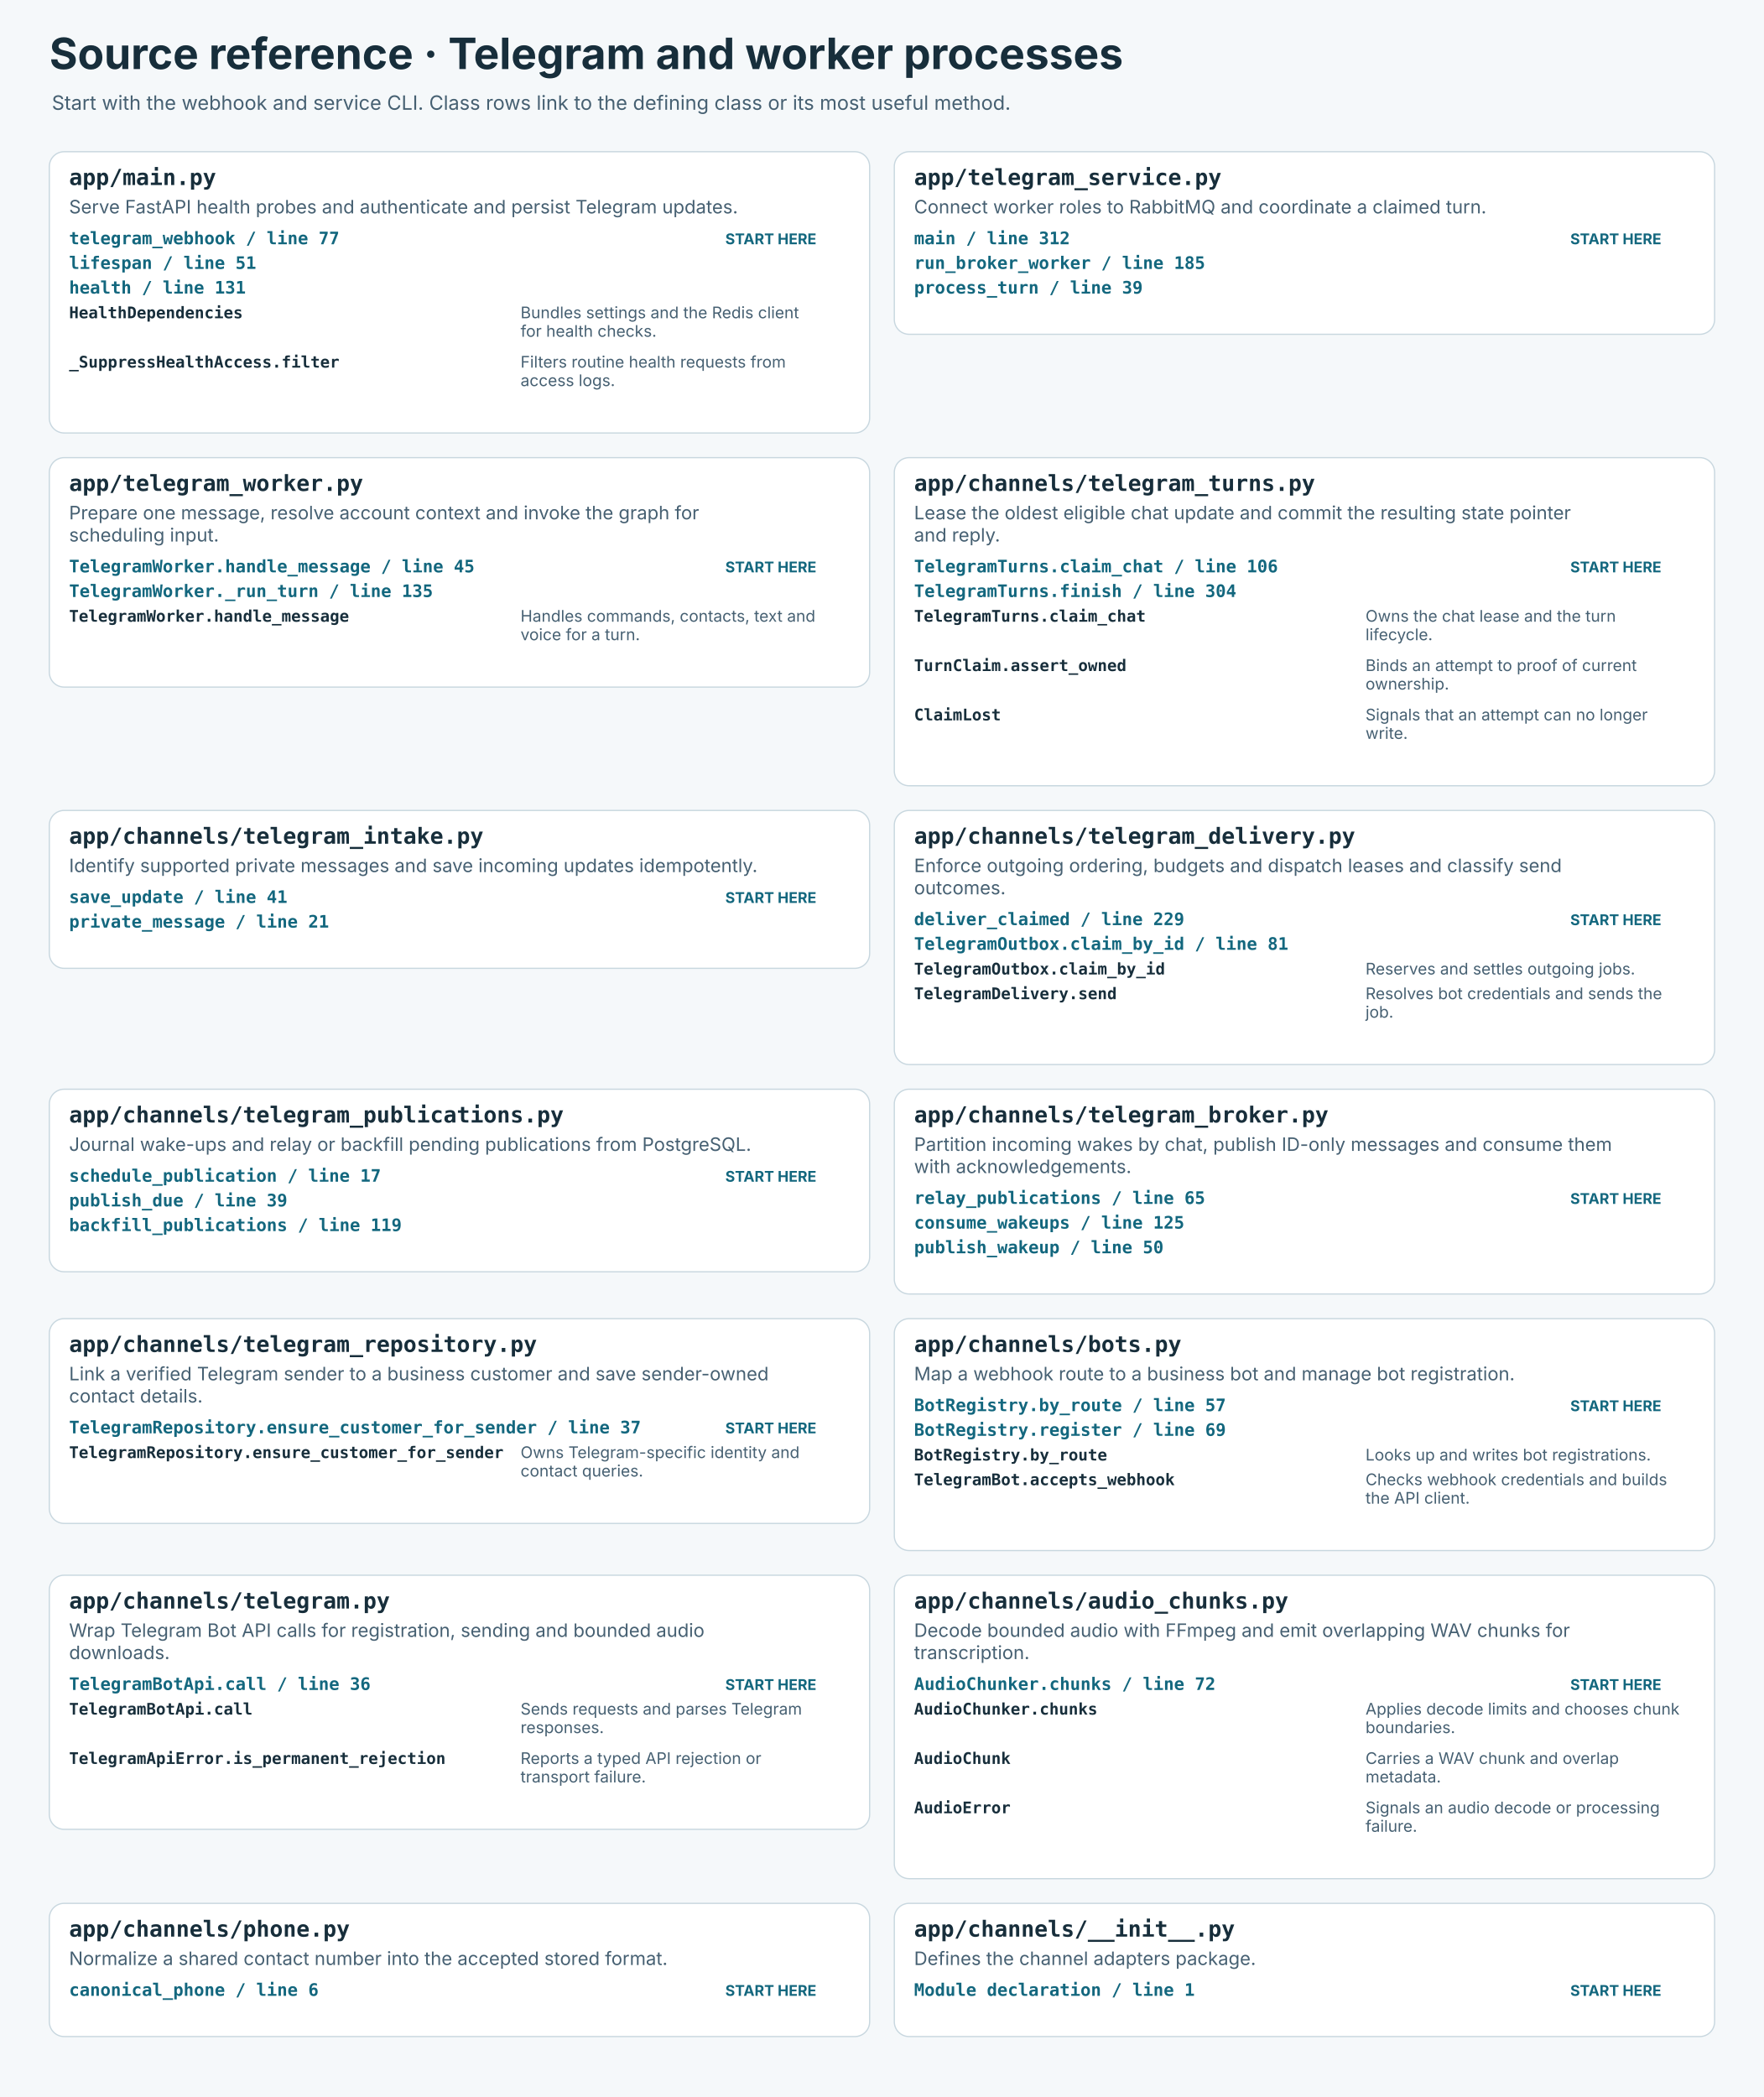
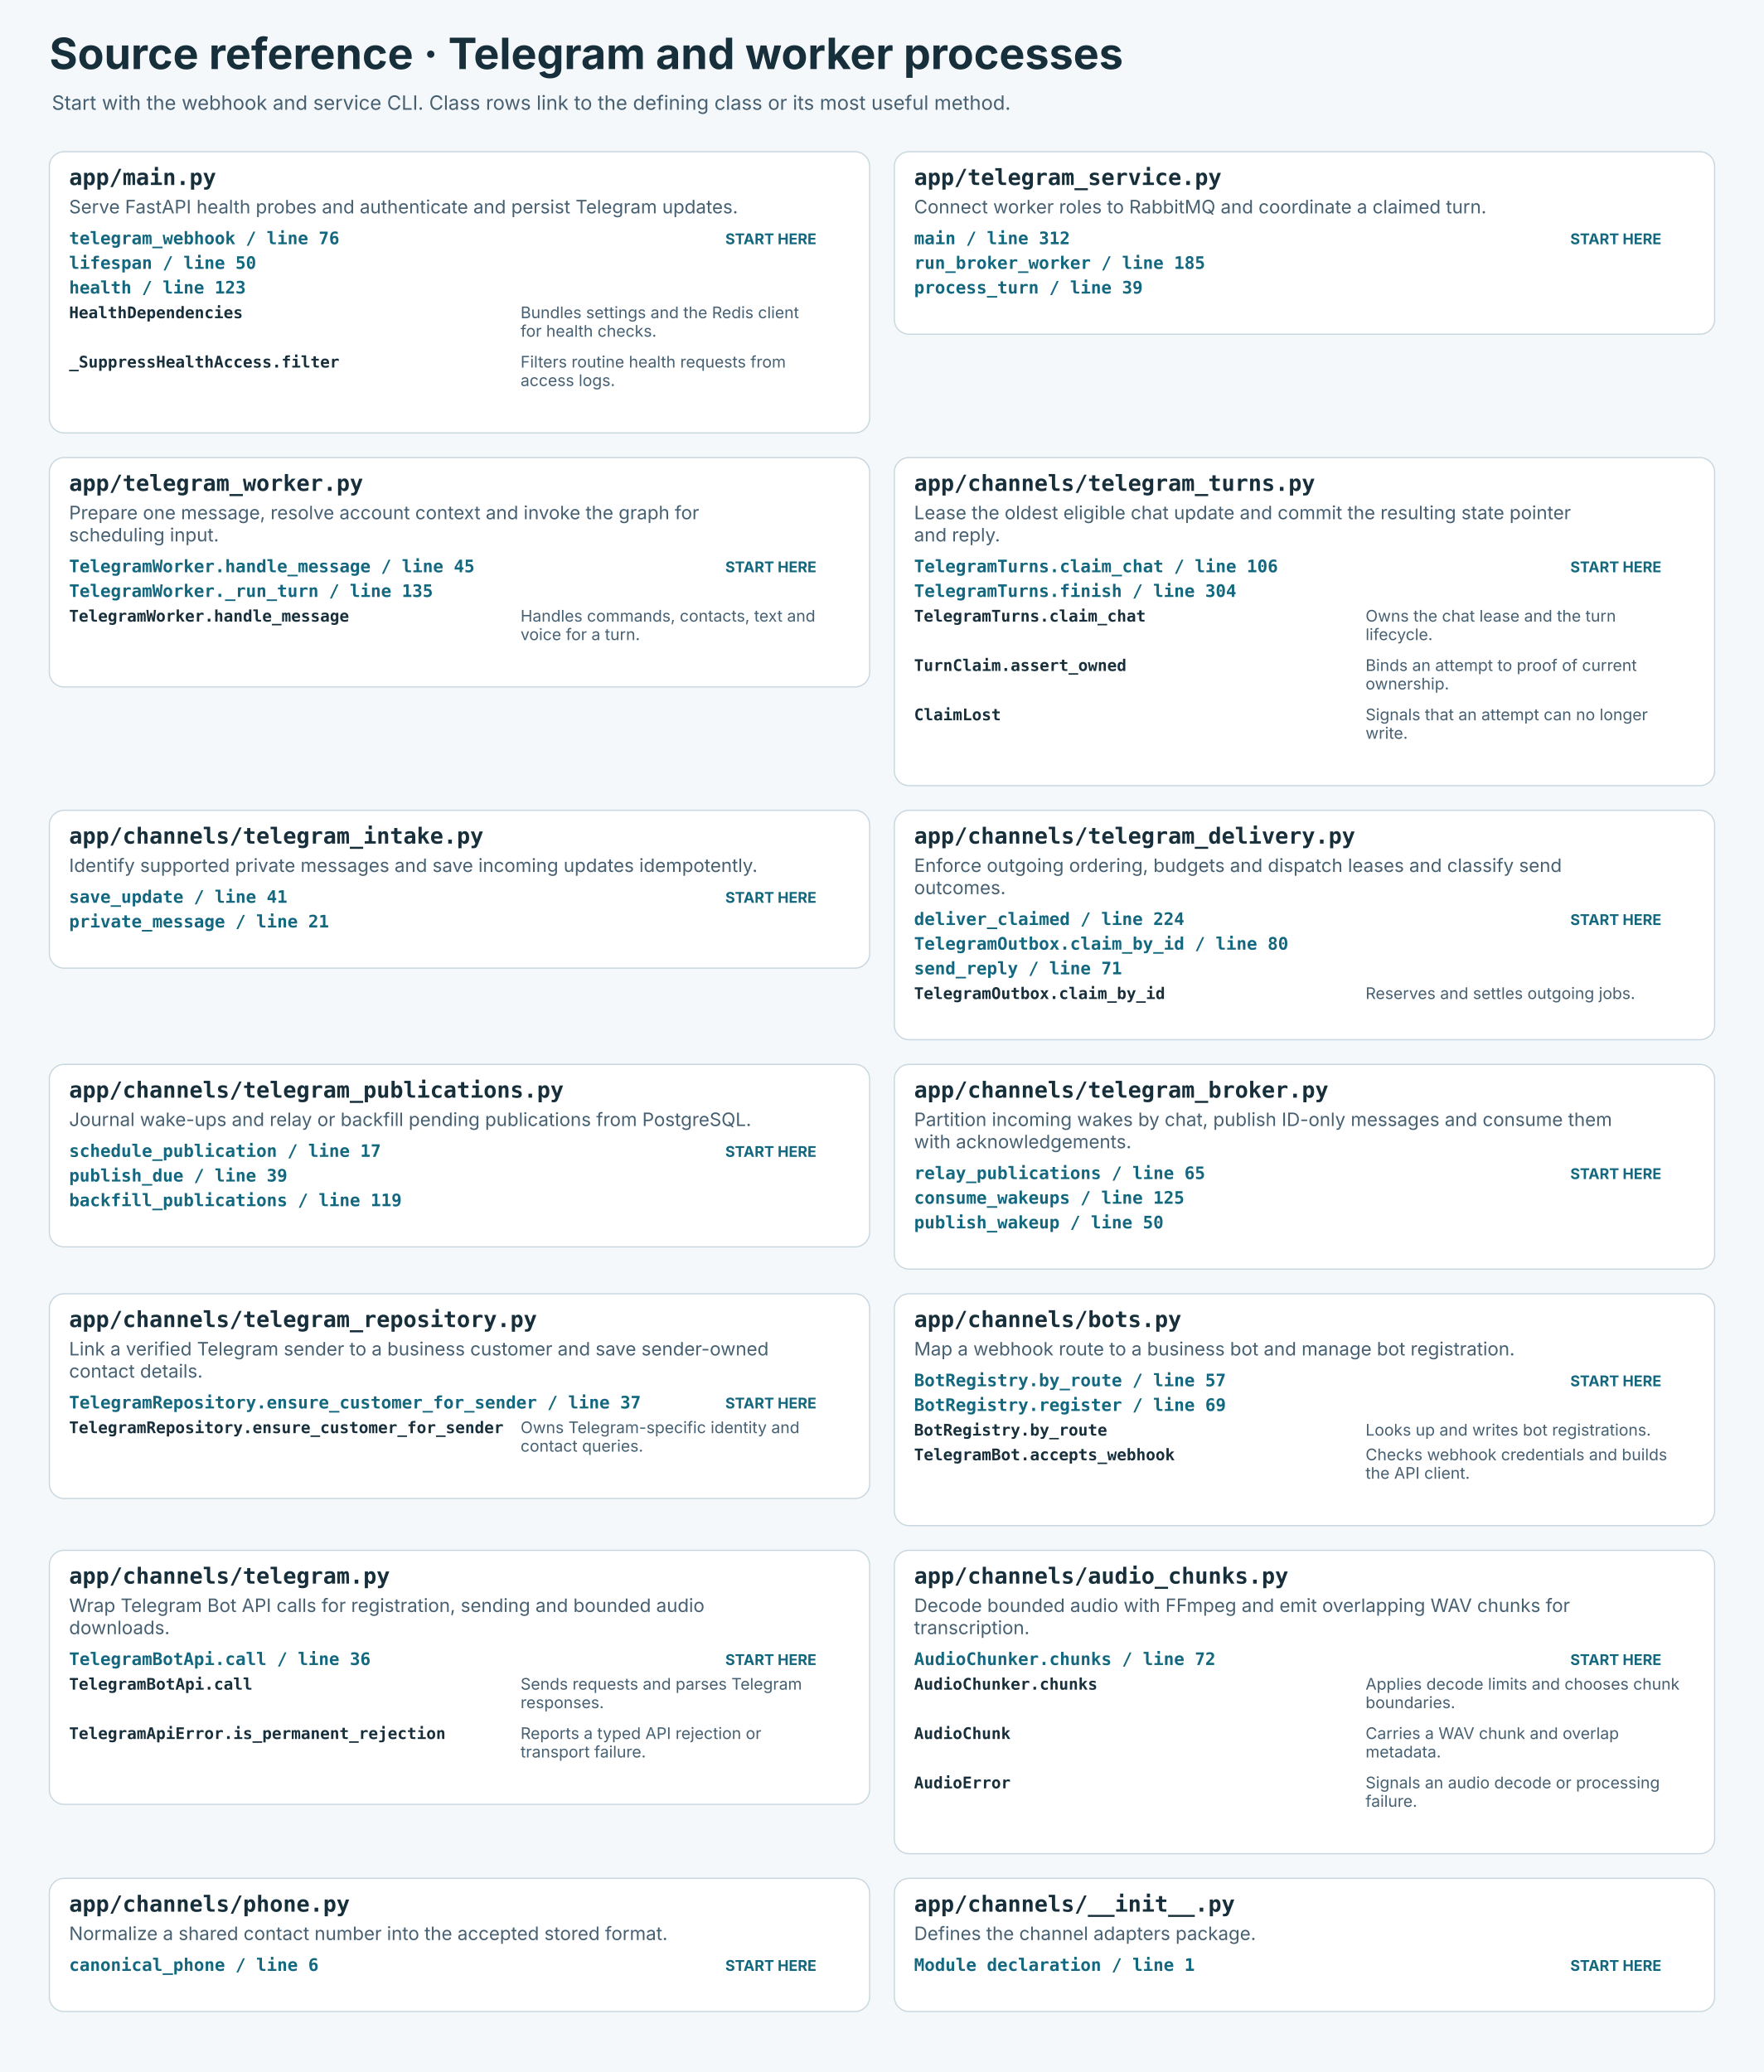
- <svg xmlns="http://www.w3.org/2000/svg" viewBox="0 0 1430 1700" width="1430" height="1700" role="img" aria-label="Source reference · Telegram and worker processes">
-   <rect x="0" y="0" width="1430" height="1700" rx="0" fill="#f5f8fa" stroke="none" stroke-width="1" />
+ <svg xmlns="http://www.w3.org/2000/svg" viewBox="0 0 1430 1680" width="1430" height="1680" role="img" aria-label="Source reference · Telegram and worker processes">
+   <rect x="0" y="0" width="1430" height="1680" rx="0" fill="#f5f8fa" stroke="none" stroke-width="1" />
  <text x="40" y="56" fill="#172e3b" font-size="35" font-weight="700" font-family="system-ui, -apple-system, sans-serif">Source reference · Telegram and worker processes</text>
  <text x="42" y="89" fill="#466072" font-size="16" font-weight="400" font-family="system-ui, -apple-system, sans-serif">Start with the webhook and service CLI. Class rows link to the defining class or its most useful method.</text>
  <g id="app-main.py" data-source="app/main.py">
    <rect x="40" y="123" width="665" height="228" rx="12" fill="#ffffff" stroke="#c8d7df" stroke-width="1" />
    <a href="../../app/main.py">
      <text x="56" y="150" fill="#172e3b" font-size="18" font-weight="700" font-family="ui-monospace, Menlo, monospace">app/main.py</text>
    </a>
    <text x="56" y="173" fill="#466072" font-size="15" font-weight="400" font-family="system-ui, -apple-system, sans-serif">Serve FastAPI health probes and authenticate and persist Telegram updates.</text>
-     <a href="../../app/main.py#L77">
-       <text x="56" y="198" fill="#13677e" font-size="14" font-weight="700" font-family="ui-monospace, Menlo, monospace">telegram_webhook  /  line 77</text>
+     <a href="../../app/main.py#L76">
+       <text x="56" y="198" fill="#13677e" font-size="14" font-weight="700" font-family="ui-monospace, Menlo, monospace">telegram_webhook  /  line 76</text>
    </a>
    <text x="588" y="198" fill="#13677e" font-size="12" font-weight="700" font-family="system-ui, -apple-system, sans-serif">START HERE</text>
-     <a href="../../app/main.py#L51">
-       <text x="56" y="218" fill="#13677e" font-size="14" font-weight="700" font-family="ui-monospace, Menlo, monospace">lifespan  /  line 51</text>
-     </a>
-     <a href="../../app/main.py#L131">
-       <text x="56" y="238" fill="#13677e" font-size="14" font-weight="700" font-family="ui-monospace, Menlo, monospace">health  /  line 131</text>
-     </a>
-     <a href="../../app/main.py#L45">
+     <a href="../../app/main.py#L50">
+       <text x="56" y="218" fill="#13677e" font-size="14" font-weight="700" font-family="ui-monospace, Menlo, monospace">lifespan  /  line 50</text>
+     </a>
+     <a href="../../app/main.py#L123">
+       <text x="56" y="238" fill="#13677e" font-size="14" font-weight="700" font-family="ui-monospace, Menlo, monospace">health  /  line 123</text>
+     </a>
+     <a href="../../app/main.py#L44">
      <text x="56" y="258" fill="#172e3b" font-size="13" font-weight="650" font-family="ui-monospace, Menlo, monospace">HealthDependencies</text>
    </a>
    <text x="422" y="258" fill="#466072" font-size="13" font-weight="400" font-family="system-ui, -apple-system, sans-serif">Bundles settings and the Redis client</text>
    <text x="422" y="273" fill="#466072" font-size="13" font-weight="400" font-family="system-ui, -apple-system, sans-serif">for health checks.</text>
-     <a href="../../app/main.py#L25">
+     <a href="../../app/main.py#L24">
      <text x="56" y="298" fill="#172e3b" font-size="13" font-weight="650" font-family="ui-monospace, Menlo, monospace">_SuppressHealthAccess.filter</text>
    </a>
    <text x="422" y="298" fill="#466072" font-size="13" font-weight="400" font-family="system-ui, -apple-system, sans-serif">Filters routine health requests from</text>
    <text x="422" y="313" fill="#466072" font-size="13" font-weight="400" font-family="system-ui, -apple-system, sans-serif">access logs.</text>
  </g>
  <g id="app-telegram_service.py" data-source="app/telegram_service.py">
    <rect x="725" y="123" width="665" height="148" rx="12" fill="#ffffff" stroke="#c8d7df" stroke-width="1" />
    <a href="../../app/telegram_service.py">
      <text x="741" y="150" fill="#172e3b" font-size="18" font-weight="700" font-family="ui-monospace, Menlo, monospace">app/telegram_service.py</text>
    </a>
    <text x="741" y="173" fill="#466072" font-size="15" font-weight="400" font-family="system-ui, -apple-system, sans-serif">Connect worker roles to RabbitMQ and coordinate a claimed turn.</text>
    <a href="../../app/telegram_service.py#L312">
      <text x="741" y="198" fill="#13677e" font-size="14" font-weight="700" font-family="ui-monospace, Menlo, monospace">main  /  line 312</text>
    </a>
    <text x="1273" y="198" fill="#13677e" font-size="12" font-weight="700" font-family="system-ui, -apple-system, sans-serif">START HERE</text>
    <a href="../../app/telegram_service.py#L185">
      <text x="741" y="218" fill="#13677e" font-size="14" font-weight="700" font-family="ui-monospace, Menlo, monospace">run_broker_worker  /  line 185</text>
    </a>
    <a href="../../app/telegram_service.py#L39">
      <text x="741" y="238" fill="#13677e" font-size="14" font-weight="700" font-family="ui-monospace, Menlo, monospace">process_turn  /  line 39</text>
    </a>
  </g>
  <g id="app-telegram_worker.py" data-source="app/telegram_worker.py">
    <rect x="40" y="371" width="665" height="186" rx="12" fill="#ffffff" stroke="#c8d7df" stroke-width="1" />
    <a href="../../app/telegram_worker.py">
      <text x="56" y="398" fill="#172e3b" font-size="18" font-weight="700" font-family="ui-monospace, Menlo, monospace">app/telegram_worker.py</text>
    </a>
    <text x="56" y="421" fill="#466072" font-size="15" font-weight="400" font-family="system-ui, -apple-system, sans-serif">Prepare one message, resolve account context and invoke the graph for</text>
    <text x="56" y="439" fill="#466072" font-size="15" font-weight="400" font-family="system-ui, -apple-system, sans-serif">scheduling input.</text>
    <a href="../../app/telegram_worker.py#L45">
      <text x="56" y="464" fill="#13677e" font-size="14" font-weight="700" font-family="ui-monospace, Menlo, monospace">TelegramWorker.handle_message  /  line 45</text>
    </a>
    <text x="588" y="464" fill="#13677e" font-size="12" font-weight="700" font-family="system-ui, -apple-system, sans-serif">START HERE</text>
    <a href="../../app/telegram_worker.py#L135">
      <text x="56" y="484" fill="#13677e" font-size="14" font-weight="700" font-family="ui-monospace, Menlo, monospace">TelegramWorker._run_turn  /  line 135</text>
    </a>
    <a href="../../app/telegram_worker.py#L45">
      <text x="56" y="504" fill="#172e3b" font-size="13" font-weight="650" font-family="ui-monospace, Menlo, monospace">TelegramWorker.handle_message</text>
    </a>
    <text x="422" y="504" fill="#466072" font-size="13" font-weight="400" font-family="system-ui, -apple-system, sans-serif">Handles commands, contacts, text and</text>
    <text x="422" y="519" fill="#466072" font-size="13" font-weight="400" font-family="system-ui, -apple-system, sans-serif">voice for a turn.</text>
  </g>
  <g id="app-channels-telegram_turns.py" data-source="app/channels/telegram_turns.py">
    <rect x="725" y="371" width="665" height="266" rx="12" fill="#ffffff" stroke="#c8d7df" stroke-width="1" />
    <a href="../../app/channels/telegram_turns.py">
      <text x="741" y="398" fill="#172e3b" font-size="18" font-weight="700" font-family="ui-monospace, Menlo, monospace">app/channels/telegram_turns.py</text>
    </a>
    <text x="741" y="421" fill="#466072" font-size="15" font-weight="400" font-family="system-ui, -apple-system, sans-serif">Lease the oldest eligible chat update and commit the resulting state pointer</text>
    <text x="741" y="439" fill="#466072" font-size="15" font-weight="400" font-family="system-ui, -apple-system, sans-serif">and reply.</text>
    <a href="../../app/channels/telegram_turns.py#L106">
      <text x="741" y="464" fill="#13677e" font-size="14" font-weight="700" font-family="ui-monospace, Menlo, monospace">TelegramTurns.claim_chat  /  line 106</text>
    </a>
    <text x="1273" y="464" fill="#13677e" font-size="12" font-weight="700" font-family="system-ui, -apple-system, sans-serif">START HERE</text>
    <a href="../../app/channels/telegram_turns.py#L304">
      <text x="741" y="484" fill="#13677e" font-size="14" font-weight="700" font-family="ui-monospace, Menlo, monospace">TelegramTurns.finish  /  line 304</text>
    </a>
    <a href="../../app/channels/telegram_turns.py#L106">
      <text x="741" y="504" fill="#172e3b" font-size="13" font-weight="650" font-family="ui-monospace, Menlo, monospace">TelegramTurns.claim_chat</text>
    </a>
    <text x="1107" y="504" fill="#466072" font-size="13" font-weight="400" font-family="system-ui, -apple-system, sans-serif">Owns the chat lease and the turn</text>
    <text x="1107" y="519" fill="#466072" font-size="13" font-weight="400" font-family="system-ui, -apple-system, sans-serif">lifecycle.</text>
    <a href="../../app/channels/telegram_turns.py#L75">
      <text x="741" y="544" fill="#172e3b" font-size="13" font-weight="650" font-family="ui-monospace, Menlo, monospace">TurnClaim.assert_owned</text>
    </a>
    <text x="1107" y="544" fill="#466072" font-size="13" font-weight="400" font-family="system-ui, -apple-system, sans-serif">Binds an attempt to proof of current</text>
    <text x="1107" y="559" fill="#466072" font-size="13" font-weight="400" font-family="system-ui, -apple-system, sans-serif">ownership.</text>
    <a href="../../app/channels/telegram_turns.py#L36">
      <text x="741" y="584" fill="#172e3b" font-size="13" font-weight="650" font-family="ui-monospace, Menlo, monospace">ClaimLost</text>
    </a>
    <text x="1107" y="584" fill="#466072" font-size="13" font-weight="400" font-family="system-ui, -apple-system, sans-serif">Signals that an attempt can no longer</text>
    <text x="1107" y="599" fill="#466072" font-size="13" font-weight="400" font-family="system-ui, -apple-system, sans-serif">write.</text>
  </g>
  <g id="app-channels-telegram_intake.py" data-source="app/channels/telegram_intake.py">
    <rect x="40" y="657" width="665" height="128" rx="12" fill="#ffffff" stroke="#c8d7df" stroke-width="1" />
    <a href="../../app/channels/telegram_intake.py">
      <text x="56" y="684" fill="#172e3b" font-size="18" font-weight="700" font-family="ui-monospace, Menlo, monospace">app/channels/telegram_intake.py</text>
    </a>
    <text x="56" y="707" fill="#466072" font-size="15" font-weight="400" font-family="system-ui, -apple-system, sans-serif">Identify supported private messages and save incoming updates idempotently.</text>
    <a href="../../app/channels/telegram_intake.py#L41">
      <text x="56" y="732" fill="#13677e" font-size="14" font-weight="700" font-family="ui-monospace, Menlo, monospace">save_update  /  line 41</text>
    </a>
    <text x="588" y="732" fill="#13677e" font-size="12" font-weight="700" font-family="system-ui, -apple-system, sans-serif">START HERE</text>
    <a href="../../app/channels/telegram_intake.py#L21">
      <text x="56" y="752" fill="#13677e" font-size="14" font-weight="700" font-family="ui-monospace, Menlo, monospace">private_message  /  line 21</text>
    </a>
  </g>
  <g id="app-channels-telegram_delivery.py" data-source="app/channels/telegram_delivery.py">
-     <rect x="725" y="657" width="665" height="206" rx="12" fill="#ffffff" stroke="#c8d7df" stroke-width="1" />
+     <rect x="725" y="657" width="665" height="186" rx="12" fill="#ffffff" stroke="#c8d7df" stroke-width="1" />
    <a href="../../app/channels/telegram_delivery.py">
      <text x="741" y="684" fill="#172e3b" font-size="18" font-weight="700" font-family="ui-monospace, Menlo, monospace">app/channels/telegram_delivery.py</text>
    </a>
    <text x="741" y="707" fill="#466072" font-size="15" font-weight="400" font-family="system-ui, -apple-system, sans-serif">Enforce outgoing ordering, budgets and dispatch leases and classify send</text>
    <text x="741" y="725" fill="#466072" font-size="15" font-weight="400" font-family="system-ui, -apple-system, sans-serif">outcomes.</text>
-     <a href="../../app/channels/telegram_delivery.py#L229">
-       <text x="741" y="750" fill="#13677e" font-size="14" font-weight="700" font-family="ui-monospace, Menlo, monospace">deliver_claimed  /  line 229</text>
+     <a href="../../app/channels/telegram_delivery.py#L224">
+       <text x="741" y="750" fill="#13677e" font-size="14" font-weight="700" font-family="ui-monospace, Menlo, monospace">deliver_claimed  /  line 224</text>
    </a>
    <text x="1273" y="750" fill="#13677e" font-size="12" font-weight="700" font-family="system-ui, -apple-system, sans-serif">START HERE</text>
-     <a href="../../app/channels/telegram_delivery.py#L81">
-       <text x="741" y="770" fill="#13677e" font-size="14" font-weight="700" font-family="ui-monospace, Menlo, monospace">TelegramOutbox.claim_by_id  /  line 81</text>
-     </a>
-     <a href="../../app/channels/telegram_delivery.py#L81">
-       <text x="741" y="790" fill="#172e3b" font-size="13" font-weight="650" font-family="ui-monospace, Menlo, monospace">TelegramOutbox.claim_by_id</text>
-     </a>
-     <text x="1107" y="790" fill="#466072" font-size="13" font-weight="400" font-family="system-ui, -apple-system, sans-serif">Reserves and settles outgoing jobs.</text>
-     <a href="../../app/channels/telegram_delivery.py#L72">
-       <text x="741" y="810" fill="#172e3b" font-size="13" font-weight="650" font-family="ui-monospace, Menlo, monospace">TelegramDelivery.send</text>
-     </a>
-     <text x="1107" y="810" fill="#466072" font-size="13" font-weight="400" font-family="system-ui, -apple-system, sans-serif">Resolves bot credentials and sends the</text>
-     <text x="1107" y="825" fill="#466072" font-size="13" font-weight="400" font-family="system-ui, -apple-system, sans-serif">job.</text>
+     <a href="../../app/channels/telegram_delivery.py#L80">
+       <text x="741" y="770" fill="#13677e" font-size="14" font-weight="700" font-family="ui-monospace, Menlo, monospace">TelegramOutbox.claim_by_id  /  line 80</text>
+     </a>
+     <a href="../../app/channels/telegram_delivery.py#L71">
+       <text x="741" y="790" fill="#13677e" font-size="14" font-weight="700" font-family="ui-monospace, Menlo, monospace">send_reply  /  line 71</text>
+     </a>
+     <a href="../../app/channels/telegram_delivery.py#L80">
+       <text x="741" y="810" fill="#172e3b" font-size="13" font-weight="650" font-family="ui-monospace, Menlo, monospace">TelegramOutbox.claim_by_id</text>
+     </a>
+     <text x="1107" y="810" fill="#466072" font-size="13" font-weight="400" font-family="system-ui, -apple-system, sans-serif">Reserves and settles outgoing jobs.</text>
  </g>
  <g id="app-channels-telegram_publications.py" data-source="app/channels/telegram_publications.py">
-     <rect x="40" y="883" width="665" height="148" rx="12" fill="#ffffff" stroke="#c8d7df" stroke-width="1" />
+     <rect x="40" y="863" width="665" height="148" rx="12" fill="#ffffff" stroke="#c8d7df" stroke-width="1" />
    <a href="../../app/channels/telegram_publications.py">
-       <text x="56" y="910" fill="#172e3b" font-size="18" font-weight="700" font-family="ui-monospace, Menlo, monospace">app/channels/telegram_publications.py</text>
-     </a>
-     <text x="56" y="933" fill="#466072" font-size="15" font-weight="400" font-family="system-ui, -apple-system, sans-serif">Journal wake-ups and relay or backfill pending publications from PostgreSQL.</text>
+       <text x="56" y="890" fill="#172e3b" font-size="18" font-weight="700" font-family="ui-monospace, Menlo, monospace">app/channels/telegram_publications.py</text>
+     </a>
+     <text x="56" y="913" fill="#466072" font-size="15" font-weight="400" font-family="system-ui, -apple-system, sans-serif">Journal wake-ups and relay or backfill pending publications from PostgreSQL.</text>
    <a href="../../app/channels/telegram_publications.py#L17">
-       <text x="56" y="958" fill="#13677e" font-size="14" font-weight="700" font-family="ui-monospace, Menlo, monospace">schedule_publication  /  line 17</text>
-     </a>
-     <text x="588" y="958" fill="#13677e" font-size="12" font-weight="700" font-family="system-ui, -apple-system, sans-serif">START HERE</text>
+       <text x="56" y="938" fill="#13677e" font-size="14" font-weight="700" font-family="ui-monospace, Menlo, monospace">schedule_publication  /  line 17</text>
+     </a>
+     <text x="588" y="938" fill="#13677e" font-size="12" font-weight="700" font-family="system-ui, -apple-system, sans-serif">START HERE</text>
    <a href="../../app/channels/telegram_publications.py#L39">
-       <text x="56" y="978" fill="#13677e" font-size="14" font-weight="700" font-family="ui-monospace, Menlo, monospace">publish_due  /  line 39</text>
+       <text x="56" y="958" fill="#13677e" font-size="14" font-weight="700" font-family="ui-monospace, Menlo, monospace">publish_due  /  line 39</text>
    </a>
    <a href="../../app/channels/telegram_publications.py#L119">
-       <text x="56" y="998" fill="#13677e" font-size="14" font-weight="700" font-family="ui-monospace, Menlo, monospace">backfill_publications  /  line 119</text>
+       <text x="56" y="978" fill="#13677e" font-size="14" font-weight="700" font-family="ui-monospace, Menlo, monospace">backfill_publications  /  line 119</text>
    </a>
  </g>
  <g id="app-channels-telegram_broker.py" data-source="app/channels/telegram_broker.py">
-     <rect x="725" y="883" width="665" height="166" rx="12" fill="#ffffff" stroke="#c8d7df" stroke-width="1" />
+     <rect x="725" y="863" width="665" height="166" rx="12" fill="#ffffff" stroke="#c8d7df" stroke-width="1" />
    <a href="../../app/channels/telegram_broker.py">
-       <text x="741" y="910" fill="#172e3b" font-size="18" font-weight="700" font-family="ui-monospace, Menlo, monospace">app/channels/telegram_broker.py</text>
-     </a>
-     <text x="741" y="933" fill="#466072" font-size="15" font-weight="400" font-family="system-ui, -apple-system, sans-serif">Partition incoming wakes by chat, publish ID-only messages and consume them</text>
-     <text x="741" y="951" fill="#466072" font-size="15" font-weight="400" font-family="system-ui, -apple-system, sans-serif">with acknowledgements.</text>
+       <text x="741" y="890" fill="#172e3b" font-size="18" font-weight="700" font-family="ui-monospace, Menlo, monospace">app/channels/telegram_broker.py</text>
+     </a>
+     <text x="741" y="913" fill="#466072" font-size="15" font-weight="400" font-family="system-ui, -apple-system, sans-serif">Partition incoming wakes by chat, publish ID-only messages and consume them</text>
+     <text x="741" y="931" fill="#466072" font-size="15" font-weight="400" font-family="system-ui, -apple-system, sans-serif">with acknowledgements.</text>
    <a href="../../app/channels/telegram_broker.py#L65">
-       <text x="741" y="976" fill="#13677e" font-size="14" font-weight="700" font-family="ui-monospace, Menlo, monospace">relay_publications  /  line 65</text>
-     </a>
-     <text x="1273" y="976" fill="#13677e" font-size="12" font-weight="700" font-family="system-ui, -apple-system, sans-serif">START HERE</text>
+       <text x="741" y="956" fill="#13677e" font-size="14" font-weight="700" font-family="ui-monospace, Menlo, monospace">relay_publications  /  line 65</text>
+     </a>
+     <text x="1273" y="956" fill="#13677e" font-size="12" font-weight="700" font-family="system-ui, -apple-system, sans-serif">START HERE</text>
    <a href="../../app/channels/telegram_broker.py#L125">
-       <text x="741" y="996" fill="#13677e" font-size="14" font-weight="700" font-family="ui-monospace, Menlo, monospace">consume_wakeups  /  line 125</text>
+       <text x="741" y="976" fill="#13677e" font-size="14" font-weight="700" font-family="ui-monospace, Menlo, monospace">consume_wakeups  /  line 125</text>
    </a>
    <a href="../../app/channels/telegram_broker.py#L50">
-       <text x="741" y="1016" fill="#13677e" font-size="14" font-weight="700" font-family="ui-monospace, Menlo, monospace">publish_wakeup  /  line 50</text>
+       <text x="741" y="996" fill="#13677e" font-size="14" font-weight="700" font-family="ui-monospace, Menlo, monospace">publish_wakeup  /  line 50</text>
    </a>
  </g>
  <g id="app-channels-telegram_repository.py" data-source="app/channels/telegram_repository.py">
-     <rect x="40" y="1069" width="665" height="166" rx="12" fill="#ffffff" stroke="#c8d7df" stroke-width="1" />
+     <rect x="40" y="1049" width="665" height="166" rx="12" fill="#ffffff" stroke="#c8d7df" stroke-width="1" />
    <a href="../../app/channels/telegram_repository.py">
-       <text x="56" y="1096" fill="#172e3b" font-size="18" font-weight="700" font-family="ui-monospace, Menlo, monospace">app/channels/telegram_repository.py</text>
-     </a>
-     <text x="56" y="1119" fill="#466072" font-size="15" font-weight="400" font-family="system-ui, -apple-system, sans-serif">Link a verified Telegram sender to a business customer and save sender-owned</text>
-     <text x="56" y="1137" fill="#466072" font-size="15" font-weight="400" font-family="system-ui, -apple-system, sans-serif">contact details.</text>
+       <text x="56" y="1076" fill="#172e3b" font-size="18" font-weight="700" font-family="ui-monospace, Menlo, monospace">app/channels/telegram_repository.py</text>
+     </a>
+     <text x="56" y="1099" fill="#466072" font-size="15" font-weight="400" font-family="system-ui, -apple-system, sans-serif">Link a verified Telegram sender to a business customer and save sender-owned</text>
+     <text x="56" y="1117" fill="#466072" font-size="15" font-weight="400" font-family="system-ui, -apple-system, sans-serif">contact details.</text>
    <a href="../../app/channels/telegram_repository.py#L37">
-       <text x="56" y="1162" fill="#13677e" font-size="14" font-weight="700" font-family="ui-monospace, Menlo, monospace">TelegramRepository.ensure_customer_for_sender  /  line 37</text>
-     </a>
-     <text x="588" y="1162" fill="#13677e" font-size="12" font-weight="700" font-family="system-ui, -apple-system, sans-serif">START HERE</text>
+       <text x="56" y="1142" fill="#13677e" font-size="14" font-weight="700" font-family="ui-monospace, Menlo, monospace">TelegramRepository.ensure_customer_for_sender  /  line 37</text>
+     </a>
+     <text x="588" y="1142" fill="#13677e" font-size="12" font-weight="700" font-family="system-ui, -apple-system, sans-serif">START HERE</text>
    <a href="../../app/channels/telegram_repository.py#L37">
-       <text x="56" y="1182" fill="#172e3b" font-size="13" font-weight="650" font-family="ui-monospace, Menlo, monospace">TelegramRepository.ensure_customer_for_sender</text>
-     </a>
-     <text x="422" y="1182" fill="#466072" font-size="13" font-weight="400" font-family="system-ui, -apple-system, sans-serif">Owns Telegram-specific identity and</text>
-     <text x="422" y="1197" fill="#466072" font-size="13" font-weight="400" font-family="system-ui, -apple-system, sans-serif">contact queries.</text>
+       <text x="56" y="1162" fill="#172e3b" font-size="13" font-weight="650" font-family="ui-monospace, Menlo, monospace">TelegramRepository.ensure_customer_for_sender</text>
+     </a>
+     <text x="422" y="1162" fill="#466072" font-size="13" font-weight="400" font-family="system-ui, -apple-system, sans-serif">Owns Telegram-specific identity and</text>
+     <text x="422" y="1177" fill="#466072" font-size="13" font-weight="400" font-family="system-ui, -apple-system, sans-serif">contact queries.</text>
  </g>
  <g id="app-channels-bots.py" data-source="app/channels/bots.py">
-     <rect x="725" y="1069" width="665" height="188" rx="12" fill="#ffffff" stroke="#c8d7df" stroke-width="1" />
+     <rect x="725" y="1049" width="665" height="188" rx="12" fill="#ffffff" stroke="#c8d7df" stroke-width="1" />
    <a href="../../app/channels/bots.py">
-       <text x="741" y="1096" fill="#172e3b" font-size="18" font-weight="700" font-family="ui-monospace, Menlo, monospace">app/channels/bots.py</text>
-     </a>
-     <text x="741" y="1119" fill="#466072" font-size="15" font-weight="400" font-family="system-ui, -apple-system, sans-serif">Map a webhook route to a business bot and manage bot registration.</text>
+       <text x="741" y="1076" fill="#172e3b" font-size="18" font-weight="700" font-family="ui-monospace, Menlo, monospace">app/channels/bots.py</text>
+     </a>
+     <text x="741" y="1099" fill="#466072" font-size="15" font-weight="400" font-family="system-ui, -apple-system, sans-serif">Map a webhook route to a business bot and manage bot registration.</text>
    <a href="../../app/channels/bots.py#L57">
-       <text x="741" y="1144" fill="#13677e" font-size="14" font-weight="700" font-family="ui-monospace, Menlo, monospace">BotRegistry.by_route  /  line 57</text>
-     </a>
-     <text x="1273" y="1144" fill="#13677e" font-size="12" font-weight="700" font-family="system-ui, -apple-system, sans-serif">START HERE</text>
+       <text x="741" y="1124" fill="#13677e" font-size="14" font-weight="700" font-family="ui-monospace, Menlo, monospace">BotRegistry.by_route  /  line 57</text>
+     </a>
+     <text x="1273" y="1124" fill="#13677e" font-size="12" font-weight="700" font-family="system-ui, -apple-system, sans-serif">START HERE</text>
    <a href="../../app/channels/bots.py#L69">
-       <text x="741" y="1164" fill="#13677e" font-size="14" font-weight="700" font-family="ui-monospace, Menlo, monospace">BotRegistry.register  /  line 69</text>
+       <text x="741" y="1144" fill="#13677e" font-size="14" font-weight="700" font-family="ui-monospace, Menlo, monospace">BotRegistry.register  /  line 69</text>
    </a>
    <a href="../../app/channels/bots.py#L57">
-       <text x="741" y="1184" fill="#172e3b" font-size="13" font-weight="650" font-family="ui-monospace, Menlo, monospace">BotRegistry.by_route</text>
-     </a>
-     <text x="1107" y="1184" fill="#466072" font-size="13" font-weight="400" font-family="system-ui, -apple-system, sans-serif">Looks up and writes bot registrations.</text>
+       <text x="741" y="1164" fill="#172e3b" font-size="13" font-weight="650" font-family="ui-monospace, Menlo, monospace">BotRegistry.by_route</text>
+     </a>
+     <text x="1107" y="1164" fill="#466072" font-size="13" font-weight="400" font-family="system-ui, -apple-system, sans-serif">Looks up and writes bot registrations.</text>
    <a href="../../app/channels/bots.py#L44">
-       <text x="741" y="1204" fill="#172e3b" font-size="13" font-weight="650" font-family="ui-monospace, Menlo, monospace">TelegramBot.accepts_webhook</text>
-     </a>
-     <text x="1107" y="1204" fill="#466072" font-size="13" font-weight="400" font-family="system-ui, -apple-system, sans-serif">Checks webhook credentials and builds</text>
-     <text x="1107" y="1219" fill="#466072" font-size="13" font-weight="400" font-family="system-ui, -apple-system, sans-serif">the API client.</text>
+       <text x="741" y="1184" fill="#172e3b" font-size="13" font-weight="650" font-family="ui-monospace, Menlo, monospace">TelegramBot.accepts_webhook</text>
+     </a>
+     <text x="1107" y="1184" fill="#466072" font-size="13" font-weight="400" font-family="system-ui, -apple-system, sans-serif">Checks webhook credentials and builds</text>
+     <text x="1107" y="1199" fill="#466072" font-size="13" font-weight="400" font-family="system-ui, -apple-system, sans-serif">the API client.</text>
  </g>
  <g id="app-channels-telegram.py" data-source="app/channels/telegram.py">
-     <rect x="40" y="1277" width="665" height="206" rx="12" fill="#ffffff" stroke="#c8d7df" stroke-width="1" />
+     <rect x="40" y="1257" width="665" height="206" rx="12" fill="#ffffff" stroke="#c8d7df" stroke-width="1" />
    <a href="../../app/channels/telegram.py">
-       <text x="56" y="1304" fill="#172e3b" font-size="18" font-weight="700" font-family="ui-monospace, Menlo, monospace">app/channels/telegram.py</text>
-     </a>
-     <text x="56" y="1327" fill="#466072" font-size="15" font-weight="400" font-family="system-ui, -apple-system, sans-serif">Wrap Telegram Bot API calls for registration, sending and bounded audio</text>
-     <text x="56" y="1345" fill="#466072" font-size="15" font-weight="400" font-family="system-ui, -apple-system, sans-serif">downloads.</text>
+       <text x="56" y="1284" fill="#172e3b" font-size="18" font-weight="700" font-family="ui-monospace, Menlo, monospace">app/channels/telegram.py</text>
+     </a>
+     <text x="56" y="1307" fill="#466072" font-size="15" font-weight="400" font-family="system-ui, -apple-system, sans-serif">Wrap Telegram Bot API calls for registration, sending and bounded audio</text>
+     <text x="56" y="1325" fill="#466072" font-size="15" font-weight="400" font-family="system-ui, -apple-system, sans-serif">downloads.</text>
    <a href="../../app/channels/telegram.py#L36">
-       <text x="56" y="1370" fill="#13677e" font-size="14" font-weight="700" font-family="ui-monospace, Menlo, monospace">TelegramBotApi.call  /  line 36</text>
-     </a>
-     <text x="588" y="1370" fill="#13677e" font-size="12" font-weight="700" font-family="system-ui, -apple-system, sans-serif">START HERE</text>
+       <text x="56" y="1350" fill="#13677e" font-size="14" font-weight="700" font-family="ui-monospace, Menlo, monospace">TelegramBotApi.call  /  line 36</text>
+     </a>
+     <text x="588" y="1350" fill="#13677e" font-size="12" font-weight="700" font-family="system-ui, -apple-system, sans-serif">START HERE</text>
    <a href="../../app/channels/telegram.py#L36">
-       <text x="56" y="1390" fill="#172e3b" font-size="13" font-weight="650" font-family="ui-monospace, Menlo, monospace">TelegramBotApi.call</text>
-     </a>
-     <text x="422" y="1390" fill="#466072" font-size="13" font-weight="400" font-family="system-ui, -apple-system, sans-serif">Sends requests and parses Telegram</text>
-     <text x="422" y="1405" fill="#466072" font-size="13" font-weight="400" font-family="system-ui, -apple-system, sans-serif">responses.</text>
+       <text x="56" y="1370" fill="#172e3b" font-size="13" font-weight="650" font-family="ui-monospace, Menlo, monospace">TelegramBotApi.call</text>
+     </a>
+     <text x="422" y="1370" fill="#466072" font-size="13" font-weight="400" font-family="system-ui, -apple-system, sans-serif">Sends requests and parses Telegram</text>
+     <text x="422" y="1385" fill="#466072" font-size="13" font-weight="400" font-family="system-ui, -apple-system, sans-serif">responses.</text>
    <a href="../../app/channels/telegram.py#L17">
-       <text x="56" y="1430" fill="#172e3b" font-size="13" font-weight="650" font-family="ui-monospace, Menlo, monospace">TelegramApiError.is_permanent_rejection</text>
-     </a>
-     <text x="422" y="1430" fill="#466072" font-size="13" font-weight="400" font-family="system-ui, -apple-system, sans-serif">Reports a typed API rejection or</text>
-     <text x="422" y="1445" fill="#466072" font-size="13" font-weight="400" font-family="system-ui, -apple-system, sans-serif">transport failure.</text>
+       <text x="56" y="1410" fill="#172e3b" font-size="13" font-weight="650" font-family="ui-monospace, Menlo, monospace">TelegramApiError.is_permanent_rejection</text>
+     </a>
+     <text x="422" y="1410" fill="#466072" font-size="13" font-weight="400" font-family="system-ui, -apple-system, sans-serif">Reports a typed API rejection or</text>
+     <text x="422" y="1425" fill="#466072" font-size="13" font-weight="400" font-family="system-ui, -apple-system, sans-serif">transport failure.</text>
  </g>
  <g id="app-channels-audio_chunks.py" data-source="app/channels/audio_chunks.py">
-     <rect x="725" y="1277" width="665" height="246" rx="12" fill="#ffffff" stroke="#c8d7df" stroke-width="1" />
+     <rect x="725" y="1257" width="665" height="246" rx="12" fill="#ffffff" stroke="#c8d7df" stroke-width="1" />
    <a href="../../app/channels/audio_chunks.py">
-       <text x="741" y="1304" fill="#172e3b" font-size="18" font-weight="700" font-family="ui-monospace, Menlo, monospace">app/channels/audio_chunks.py</text>
-     </a>
-     <text x="741" y="1327" fill="#466072" font-size="15" font-weight="400" font-family="system-ui, -apple-system, sans-serif">Decode bounded audio with FFmpeg and emit overlapping WAV chunks for</text>
-     <text x="741" y="1345" fill="#466072" font-size="15" font-weight="400" font-family="system-ui, -apple-system, sans-serif">transcription.</text>
+       <text x="741" y="1284" fill="#172e3b" font-size="18" font-weight="700" font-family="ui-monospace, Menlo, monospace">app/channels/audio_chunks.py</text>
+     </a>
+     <text x="741" y="1307" fill="#466072" font-size="15" font-weight="400" font-family="system-ui, -apple-system, sans-serif">Decode bounded audio with FFmpeg and emit overlapping WAV chunks for</text>
+     <text x="741" y="1325" fill="#466072" font-size="15" font-weight="400" font-family="system-ui, -apple-system, sans-serif">transcription.</text>
    <a href="../../app/channels/audio_chunks.py#L72">
-       <text x="741" y="1370" fill="#13677e" font-size="14" font-weight="700" font-family="ui-monospace, Menlo, monospace">AudioChunker.chunks  /  line 72</text>
-     </a>
-     <text x="1273" y="1370" fill="#13677e" font-size="12" font-weight="700" font-family="system-ui, -apple-system, sans-serif">START HERE</text>
+       <text x="741" y="1350" fill="#13677e" font-size="14" font-weight="700" font-family="ui-monospace, Menlo, monospace">AudioChunker.chunks  /  line 72</text>
+     </a>
+     <text x="1273" y="1350" fill="#13677e" font-size="12" font-weight="700" font-family="system-ui, -apple-system, sans-serif">START HERE</text>
    <a href="../../app/channels/audio_chunks.py#L72">
-       <text x="741" y="1390" fill="#172e3b" font-size="13" font-weight="650" font-family="ui-monospace, Menlo, monospace">AudioChunker.chunks</text>
-     </a>
-     <text x="1107" y="1390" fill="#466072" font-size="13" font-weight="400" font-family="system-ui, -apple-system, sans-serif">Applies decode limits and chooses chunk</text>
-     <text x="1107" y="1405" fill="#466072" font-size="13" font-weight="400" font-family="system-ui, -apple-system, sans-serif">boundaries.</text>
+       <text x="741" y="1370" fill="#172e3b" font-size="13" font-weight="650" font-family="ui-monospace, Menlo, monospace">AudioChunker.chunks</text>
+     </a>
+     <text x="1107" y="1370" fill="#466072" font-size="13" font-weight="400" font-family="system-ui, -apple-system, sans-serif">Applies decode limits and chooses chunk</text>
+     <text x="1107" y="1385" fill="#466072" font-size="13" font-weight="400" font-family="system-ui, -apple-system, sans-serif">boundaries.</text>
    <a href="../../app/channels/audio_chunks.py#L33">
-       <text x="741" y="1430" fill="#172e3b" font-size="13" font-weight="650" font-family="ui-monospace, Menlo, monospace">AudioChunk</text>
-     </a>
-     <text x="1107" y="1430" fill="#466072" font-size="13" font-weight="400" font-family="system-ui, -apple-system, sans-serif">Carries a WAV chunk and overlap</text>
-     <text x="1107" y="1445" fill="#466072" font-size="13" font-weight="400" font-family="system-ui, -apple-system, sans-serif">metadata.</text>
+       <text x="741" y="1410" fill="#172e3b" font-size="13" font-weight="650" font-family="ui-monospace, Menlo, monospace">AudioChunk</text>
+     </a>
+     <text x="1107" y="1410" fill="#466072" font-size="13" font-weight="400" font-family="system-ui, -apple-system, sans-serif">Carries a WAV chunk and overlap</text>
+     <text x="1107" y="1425" fill="#466072" font-size="13" font-weight="400" font-family="system-ui, -apple-system, sans-serif">metadata.</text>
    <a href="../../app/channels/audio_chunks.py#L28">
-       <text x="741" y="1470" fill="#172e3b" font-size="13" font-weight="650" font-family="ui-monospace, Menlo, monospace">AudioError</text>
-     </a>
-     <text x="1107" y="1470" fill="#466072" font-size="13" font-weight="400" font-family="system-ui, -apple-system, sans-serif">Signals an audio decode or processing</text>
-     <text x="1107" y="1485" fill="#466072" font-size="13" font-weight="400" font-family="system-ui, -apple-system, sans-serif">failure.</text>
+       <text x="741" y="1450" fill="#172e3b" font-size="13" font-weight="650" font-family="ui-monospace, Menlo, monospace">AudioError</text>
+     </a>
+     <text x="1107" y="1450" fill="#466072" font-size="13" font-weight="400" font-family="system-ui, -apple-system, sans-serif">Signals an audio decode or processing</text>
+     <text x="1107" y="1465" fill="#466072" font-size="13" font-weight="400" font-family="system-ui, -apple-system, sans-serif">failure.</text>
  </g>
  <g id="app-channels-phone.py" data-source="app/channels/phone.py">
-     <rect x="40" y="1543" width="665" height="108" rx="12" fill="#ffffff" stroke="#c8d7df" stroke-width="1" />
+     <rect x="40" y="1523" width="665" height="108" rx="12" fill="#ffffff" stroke="#c8d7df" stroke-width="1" />
    <a href="../../app/channels/phone.py">
-       <text x="56" y="1570" fill="#172e3b" font-size="18" font-weight="700" font-family="ui-monospace, Menlo, monospace">app/channels/phone.py</text>
-     </a>
-     <text x="56" y="1593" fill="#466072" font-size="15" font-weight="400" font-family="system-ui, -apple-system, sans-serif">Normalize a shared contact number into the accepted stored format.</text>
+       <text x="56" y="1550" fill="#172e3b" font-size="18" font-weight="700" font-family="ui-monospace, Menlo, monospace">app/channels/phone.py</text>
+     </a>
+     <text x="56" y="1573" fill="#466072" font-size="15" font-weight="400" font-family="system-ui, -apple-system, sans-serif">Normalize a shared contact number into the accepted stored format.</text>
    <a href="../../app/channels/phone.py#L6">
-       <text x="56" y="1618" fill="#13677e" font-size="14" font-weight="700" font-family="ui-monospace, Menlo, monospace">canonical_phone  /  line 6</text>
-     </a>
-     <text x="588" y="1618" fill="#13677e" font-size="12" font-weight="700" font-family="system-ui, -apple-system, sans-serif">START HERE</text>
+       <text x="56" y="1598" fill="#13677e" font-size="14" font-weight="700" font-family="ui-monospace, Menlo, monospace">canonical_phone  /  line 6</text>
+     </a>
+     <text x="588" y="1598" fill="#13677e" font-size="12" font-weight="700" font-family="system-ui, -apple-system, sans-serif">START HERE</text>
  </g>
  <g id="app-channels-__init__.py" data-source="app/channels/__init__.py">
-     <rect x="725" y="1543" width="665" height="108" rx="12" fill="#ffffff" stroke="#c8d7df" stroke-width="1" />
+     <rect x="725" y="1523" width="665" height="108" rx="12" fill="#ffffff" stroke="#c8d7df" stroke-width="1" />
    <a href="../../app/channels/__init__.py">
-       <text x="741" y="1570" fill="#172e3b" font-size="18" font-weight="700" font-family="ui-monospace, Menlo, monospace">app/channels/__init__.py</text>
-     </a>
-     <text x="741" y="1593" fill="#466072" font-size="15" font-weight="400" font-family="system-ui, -apple-system, sans-serif">Defines the channel adapters package.</text>
+       <text x="741" y="1550" fill="#172e3b" font-size="18" font-weight="700" font-family="ui-monospace, Menlo, monospace">app/channels/__init__.py</text>
+     </a>
+     <text x="741" y="1573" fill="#466072" font-size="15" font-weight="400" font-family="system-ui, -apple-system, sans-serif">Defines the channel adapters package.</text>
    <a href="../../app/channels/__init__.py">
-       <text x="741" y="1618" fill="#13677e" font-size="14" font-weight="700" font-family="ui-monospace, Menlo, monospace">Module declaration  /  line 1</text>
-     </a>
-     <text x="1273" y="1618" fill="#13677e" font-size="12" font-weight="700" font-family="system-ui, -apple-system, sans-serif">START HERE</text>
+       <text x="741" y="1598" fill="#13677e" font-size="14" font-weight="700" font-family="ui-monospace, Menlo, monospace">Module declaration  /  line 1</text>
+     </a>
+     <text x="1273" y="1598" fill="#13677e" font-size="12" font-weight="700" font-family="system-ui, -apple-system, sans-serif">START HERE</text>
  </g>
</svg>
